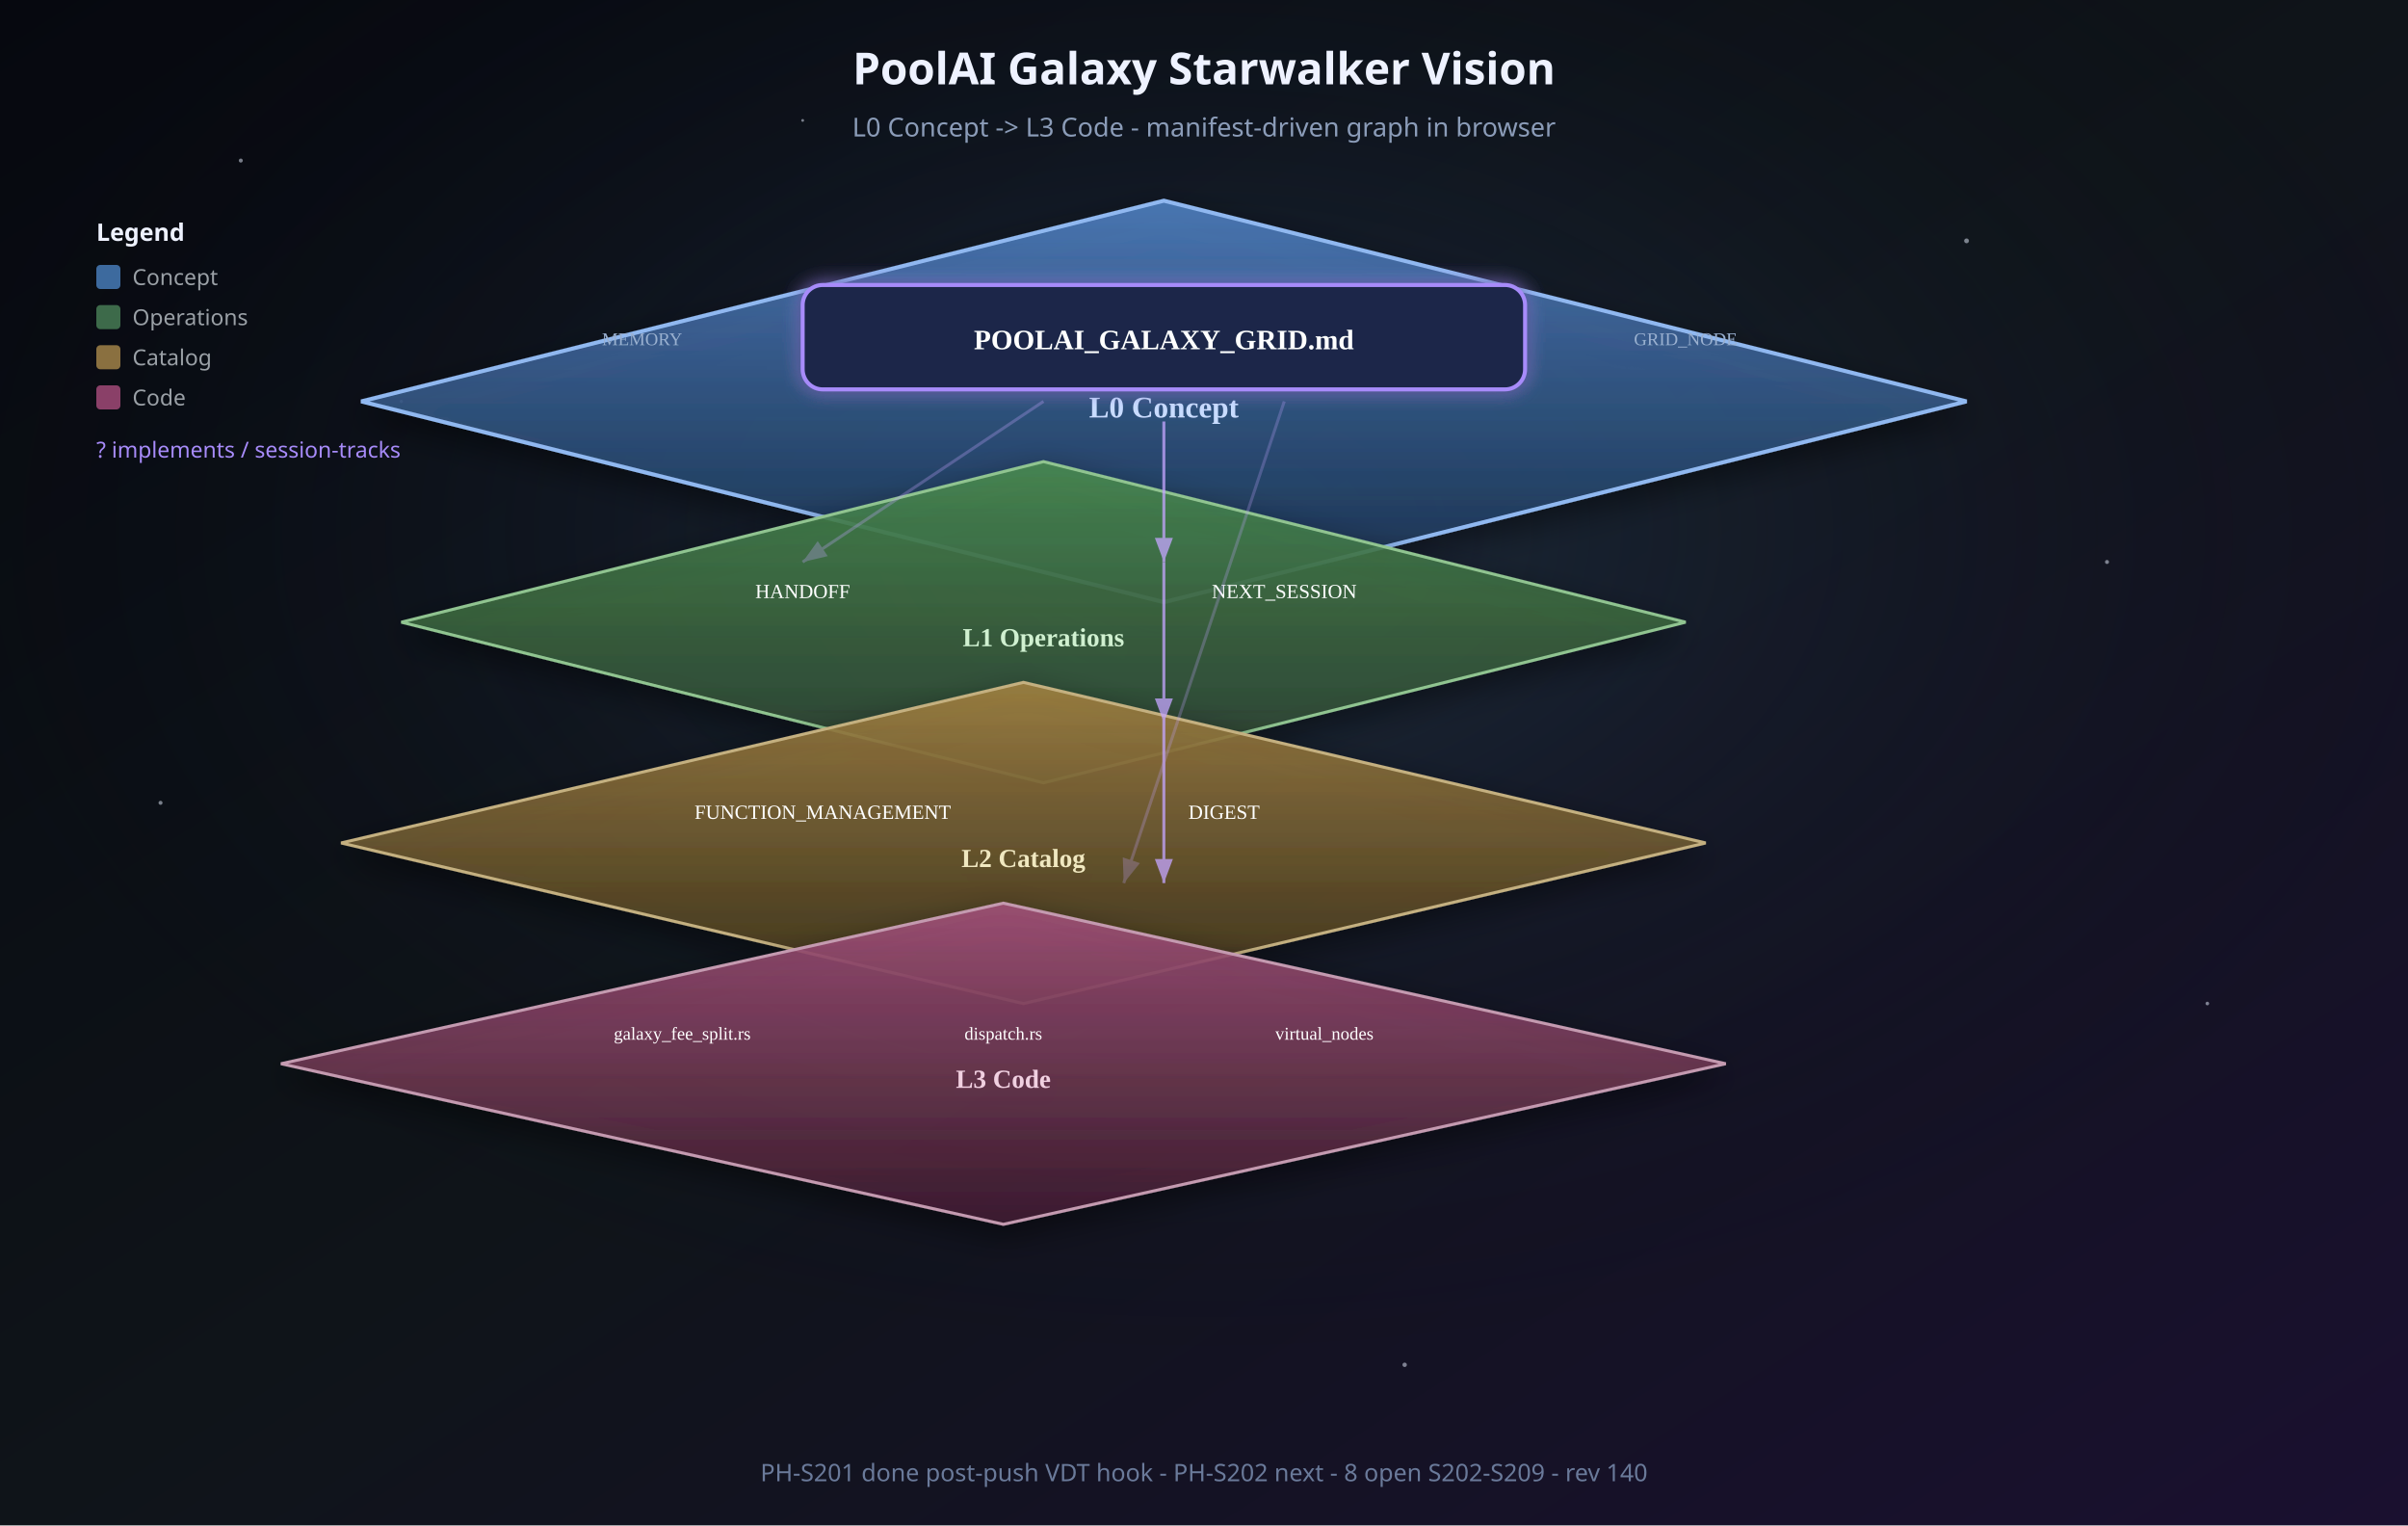
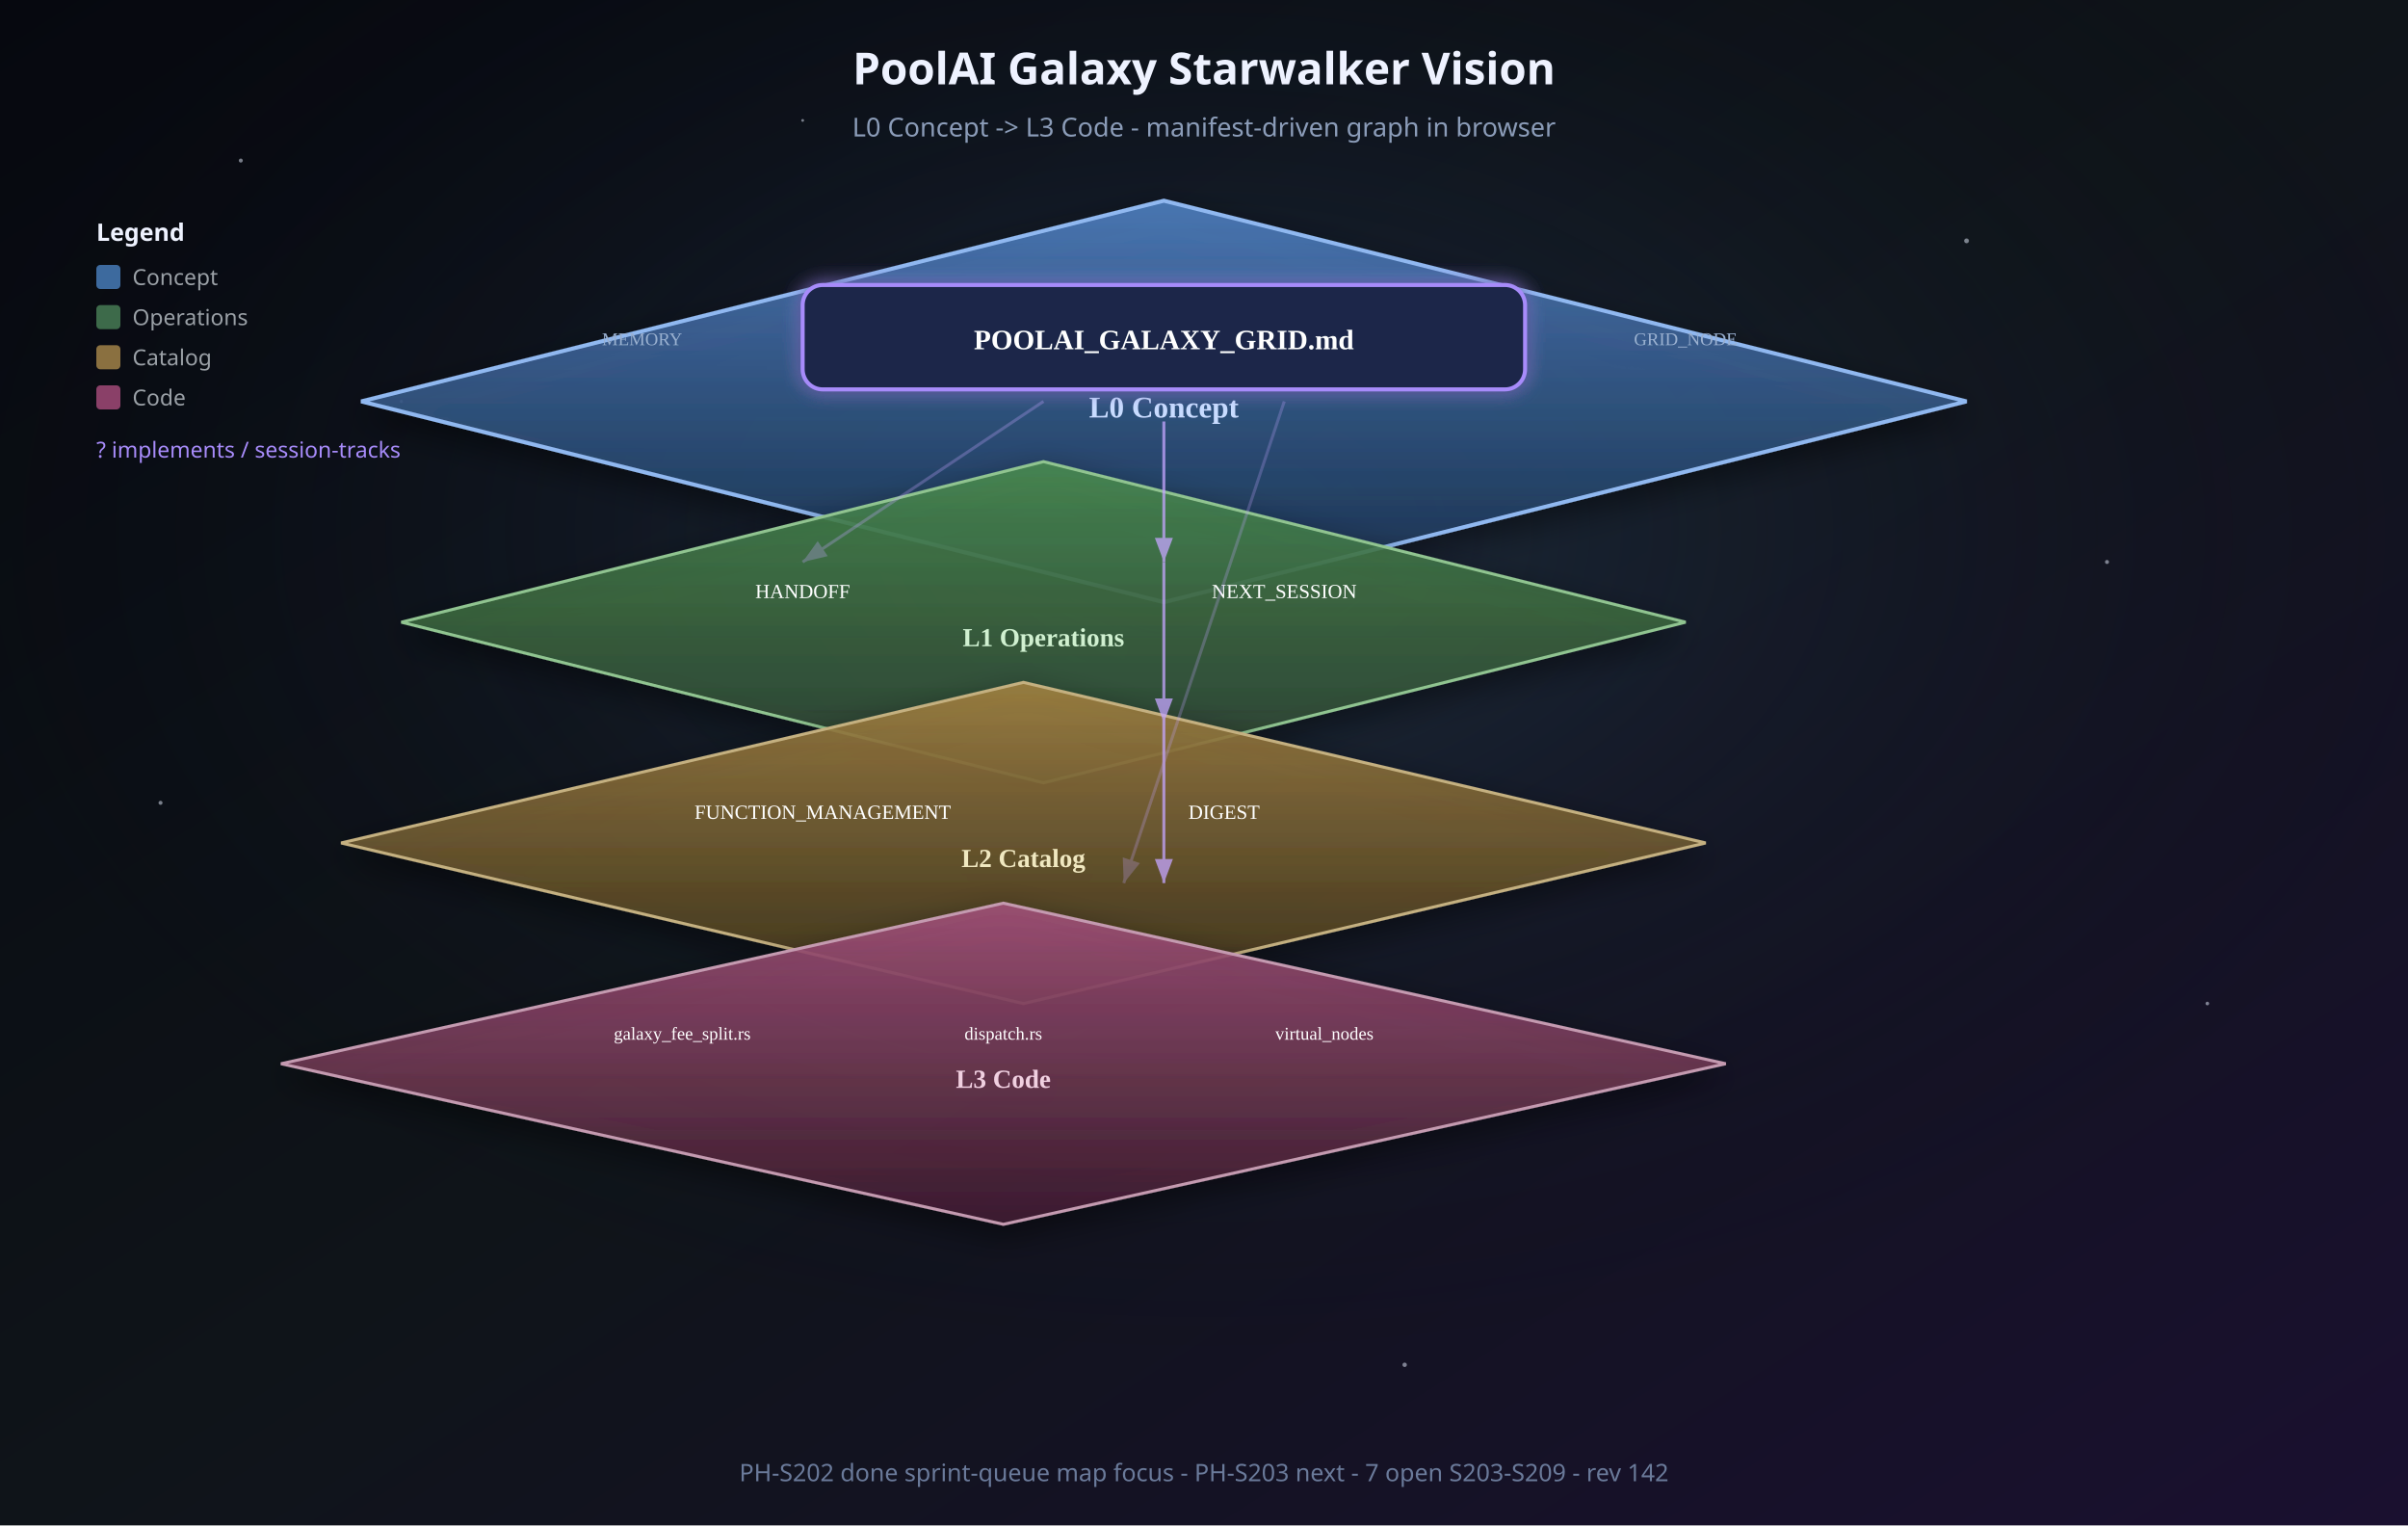
<svg xmlns="http://www.w3.org/2000/svg" viewBox="0 0 1200 760" role="img" aria-labelledby="title desc">
  <defs>
    <linearGradient id="bg" x1="0%" y1="0%" x2="100%" y2="100%">
      <stop offset="0%" stop-color="#06080f" />
      <stop offset="50%" stop-color="#0f1419" />
      <stop offset="100%" stop-color="#1a1030" />
    </linearGradient>
    <radialGradient id="nebula" cx="50%" cy="35%" r="55%">
      <stop offset="0%" stop-color="#3d5a8a" stop-opacity="0.35" />
      <stop offset="100%" stop-color="#06080f" stop-opacity="0" />
    </radialGradient>
    <linearGradient id="planeL0" x1="0%" y1="0%" x2="0%" y2="100%">
      <stop offset="0%" stop-color="#4a7ab8" stop-opacity="0.95" />
      <stop offset="100%" stop-color="#1e3350" stop-opacity="0.85" />
    </linearGradient>
    <linearGradient id="planeL1" x1="0%" y1="0%" x2="0%" y2="100%">
      <stop offset="0%" stop-color="#4a8a50" stop-opacity="0.9" />
      <stop offset="100%" stop-color="#2a4030" stop-opacity="0.85" />
    </linearGradient>
    <linearGradient id="planeL2" x1="0%" y1="0%" x2="0%" y2="100%">
      <stop offset="0%" stop-color="#a08040" stop-opacity="0.9" />
      <stop offset="100%" stop-color="#403520" stop-opacity="0.85" />
    </linearGradient>
    <linearGradient id="planeL3" x1="0%" y1="0%" x2="0%" y2="100%">
      <stop offset="0%" stop-color="#a05078" stop-opacity="0.9" />
      <stop offset="100%" stop-color="#402030" stop-opacity="0.85" />
    </linearGradient>
    <filter id="shadow" x="-30%" y="-30%" width="160%" height="160%">
      <feDropShadow dx="0" dy="6" stdDeviation="8" flood-color="#000" flood-opacity="0.5" />
    </filter>
    <filter id="glow" x="-50%" y="-50%" width="200%" height="200%">
      <feGaussianBlur stdDeviation="4" result="b" />
      <feMerge>
        <feMergeNode in="b" />
        <feMergeNode in="SourceGraphic" />
      </feMerge>
    </filter>
    <marker id="arrow" markerWidth="10" markerHeight="10" refX="8" refY="3" orient="auto">
      <path d="M0,0 L8,3 L0,6 Z" fill="#c4a5ff" />
    </marker>
  </defs>
  <rect width="1200" height="760" fill="url(#bg)" />
  <rect width="1200" height="760" fill="url(#nebula)" />
  <g fill="#e8f0ff" opacity="0.5">
    <circle cx="120" cy="80" r="1" />
    <circle cx="980" cy="120" r="1.2" />
    <circle cx="200" cy="200" r="0.8" />
    <circle cx="1050" cy="280" r="1" />
    <circle cx="80" cy="400" r="1" />
    <circle cx="1100" cy="500" r="0.9" />
    <circle cx="400" cy="60" r="0.7" />
    <circle cx="700" cy="680" r="1.1" />
  </g>
  <text x="600" y="42" text-anchor="middle" fill="#eef2ff" font-family="Segoe UI, system-ui, sans-serif" font-size="22" font-weight="600">PoolAI Galaxy Starwalker Vision</text>
  <text x="600" y="68" text-anchor="middle" fill="#8b9cb8" font-family="Segoe UI, system-ui, sans-serif" font-size="13">L0 Concept -&gt; L3 Code - manifest-driven graph in browser</text>
  <g transform="translate(180, 100)" filter="url(#shadow)">
    <path d="M0 100 L400 0 L800 100 L400 200 Z" fill="url(#planeL0)" stroke="#90b8f0" stroke-width="2" />
    <text x="400" y="108" text-anchor="middle" fill="#c8dcff" font-size="15" font-weight="700">L0 Concept</text>
    <g filter="url(#glow)">
      <rect x="220" y="42" width="360" height="52" rx="10" fill="#1a2848" stroke="#a78bfa" stroke-width="2" />
      <text x="400" y="74" text-anchor="middle" fill="#fff" font-size="14" font-weight="700">POOLAI_GALAXY_GRID.md</text>
    </g>
    <text x="140" y="72" text-anchor="middle" fill="#9ab0d0" font-size="9">MEMORY</text>
    <text x="660" y="72" text-anchor="middle" fill="#9ab0d0" font-size="9">GRID_NODE</text>
  </g>
  <g transform="translate(200, 230)" filter="url(#shadow)">
    <path d="M0 80 L320 0 L640 80 L320 160 Z" fill="url(#planeL1)" stroke="#90c490" stroke-width="1.5" />
    <text x="320" y="92" text-anchor="middle" fill="#d0f0d0" font-size="13" font-weight="600">L1 Operations</text>
    <text x="200" y="68" text-anchor="middle" fill="#fff" font-size="10">HANDOFF</text>
    <text x="440" y="68" text-anchor="middle" fill="#fff" font-size="10">NEXT_SESSION</text>
  </g>
  <g transform="translate(170, 340)" filter="url(#shadow)">
    <path d="M0 80 L340 0 L680 80 L340 160 Z" fill="url(#planeL2)" stroke="#c4b080" stroke-width="1.5" />
    <text x="340" y="92" text-anchor="middle" fill="#f0e8c0" font-size="13" font-weight="600">L2 Catalog</text>
    <text x="240" y="68" text-anchor="middle" fill="#fff" font-size="10">FUNCTION_MANAGEMENT</text>
    <text x="440" y="68" text-anchor="middle" fill="#fff" font-size="10">DIGEST</text>
  </g>
  <g transform="translate(140, 450)" filter="url(#shadow)">
    <path d="M0 80 L360 0 L720 80 L360 160 Z" fill="url(#planeL3)" stroke="#c49ab0" stroke-width="1.5" />
    <text x="360" y="92" text-anchor="middle" fill="#f0d0e0" font-size="13" font-weight="600">L3 Code</text>
    <text x="200" y="68" text-anchor="middle" fill="#fff" font-size="9">galaxy_fee_split.rs</text>
    <text x="360" y="68" text-anchor="middle" fill="#fff" font-size="9">dispatch.rs</text>
    <text x="520" y="68" text-anchor="middle" fill="#fff" font-size="9">virtual_nodes</text>
  </g>
  <g fill="none" stroke="#c4a5ff" stroke-width="1.5" marker-end="url(#arrow)" opacity="0.75">
    <path d="M580 210 L580 280" />
    <path d="M580 280 L580 360" />
    <path d="M580 360 L580 440" />
    <path d="M520 200 L400 280" opacity="0.4" />
    <path d="M640 200 L560 440" opacity="0.35" />
  </g>
  <g transform="translate(48, 120)" font-family="Segoe UI, system-ui, sans-serif" font-size="11">
    <text x="0" y="0" fill="#eef2ff" font-weight="600" font-size="12">Legend</text>
    <rect x="0" y="12" width="12" height="12" rx="2" fill="#3d6a9e" />
    <text x="18" y="22" fill="#9aa0a6">Concept</text>
    <rect x="0" y="32" width="12" height="12" rx="2" fill="#3d6a4a" />
    <text x="18" y="42" fill="#9aa0a6">Operations</text>
    <rect x="0" y="52" width="12" height="12" rx="2" fill="#8a7040" />
    <text x="18" y="62" fill="#9aa0a6">Catalog</text>
    <rect x="0" y="72" width="12" height="12" rx="2" fill="#8a4068" />
    <text x="18" y="82" fill="#9aa0a6">Code</text>
    <text x="0" y="108" fill="#a78bfa">? implements / session-tracks</text>
  </g>
-   <text x="600" y="738" text-anchor="middle" fill="#6a7a9a" font-family="Segoe UI, system-ui, sans-serif" font-size="12">PH-S201 done post-push VDT hook - PH-S202 next - 8 open S202-S209 - rev 140</text>
+   <text x="600" y="738" text-anchor="middle" fill="#6a7a9a" font-family="Segoe UI, system-ui, sans-serif" font-size="12">PH-S202 done sprint-queue map focus - PH-S203 next - 7 open S203-S209 - rev 142</text>
</svg>
